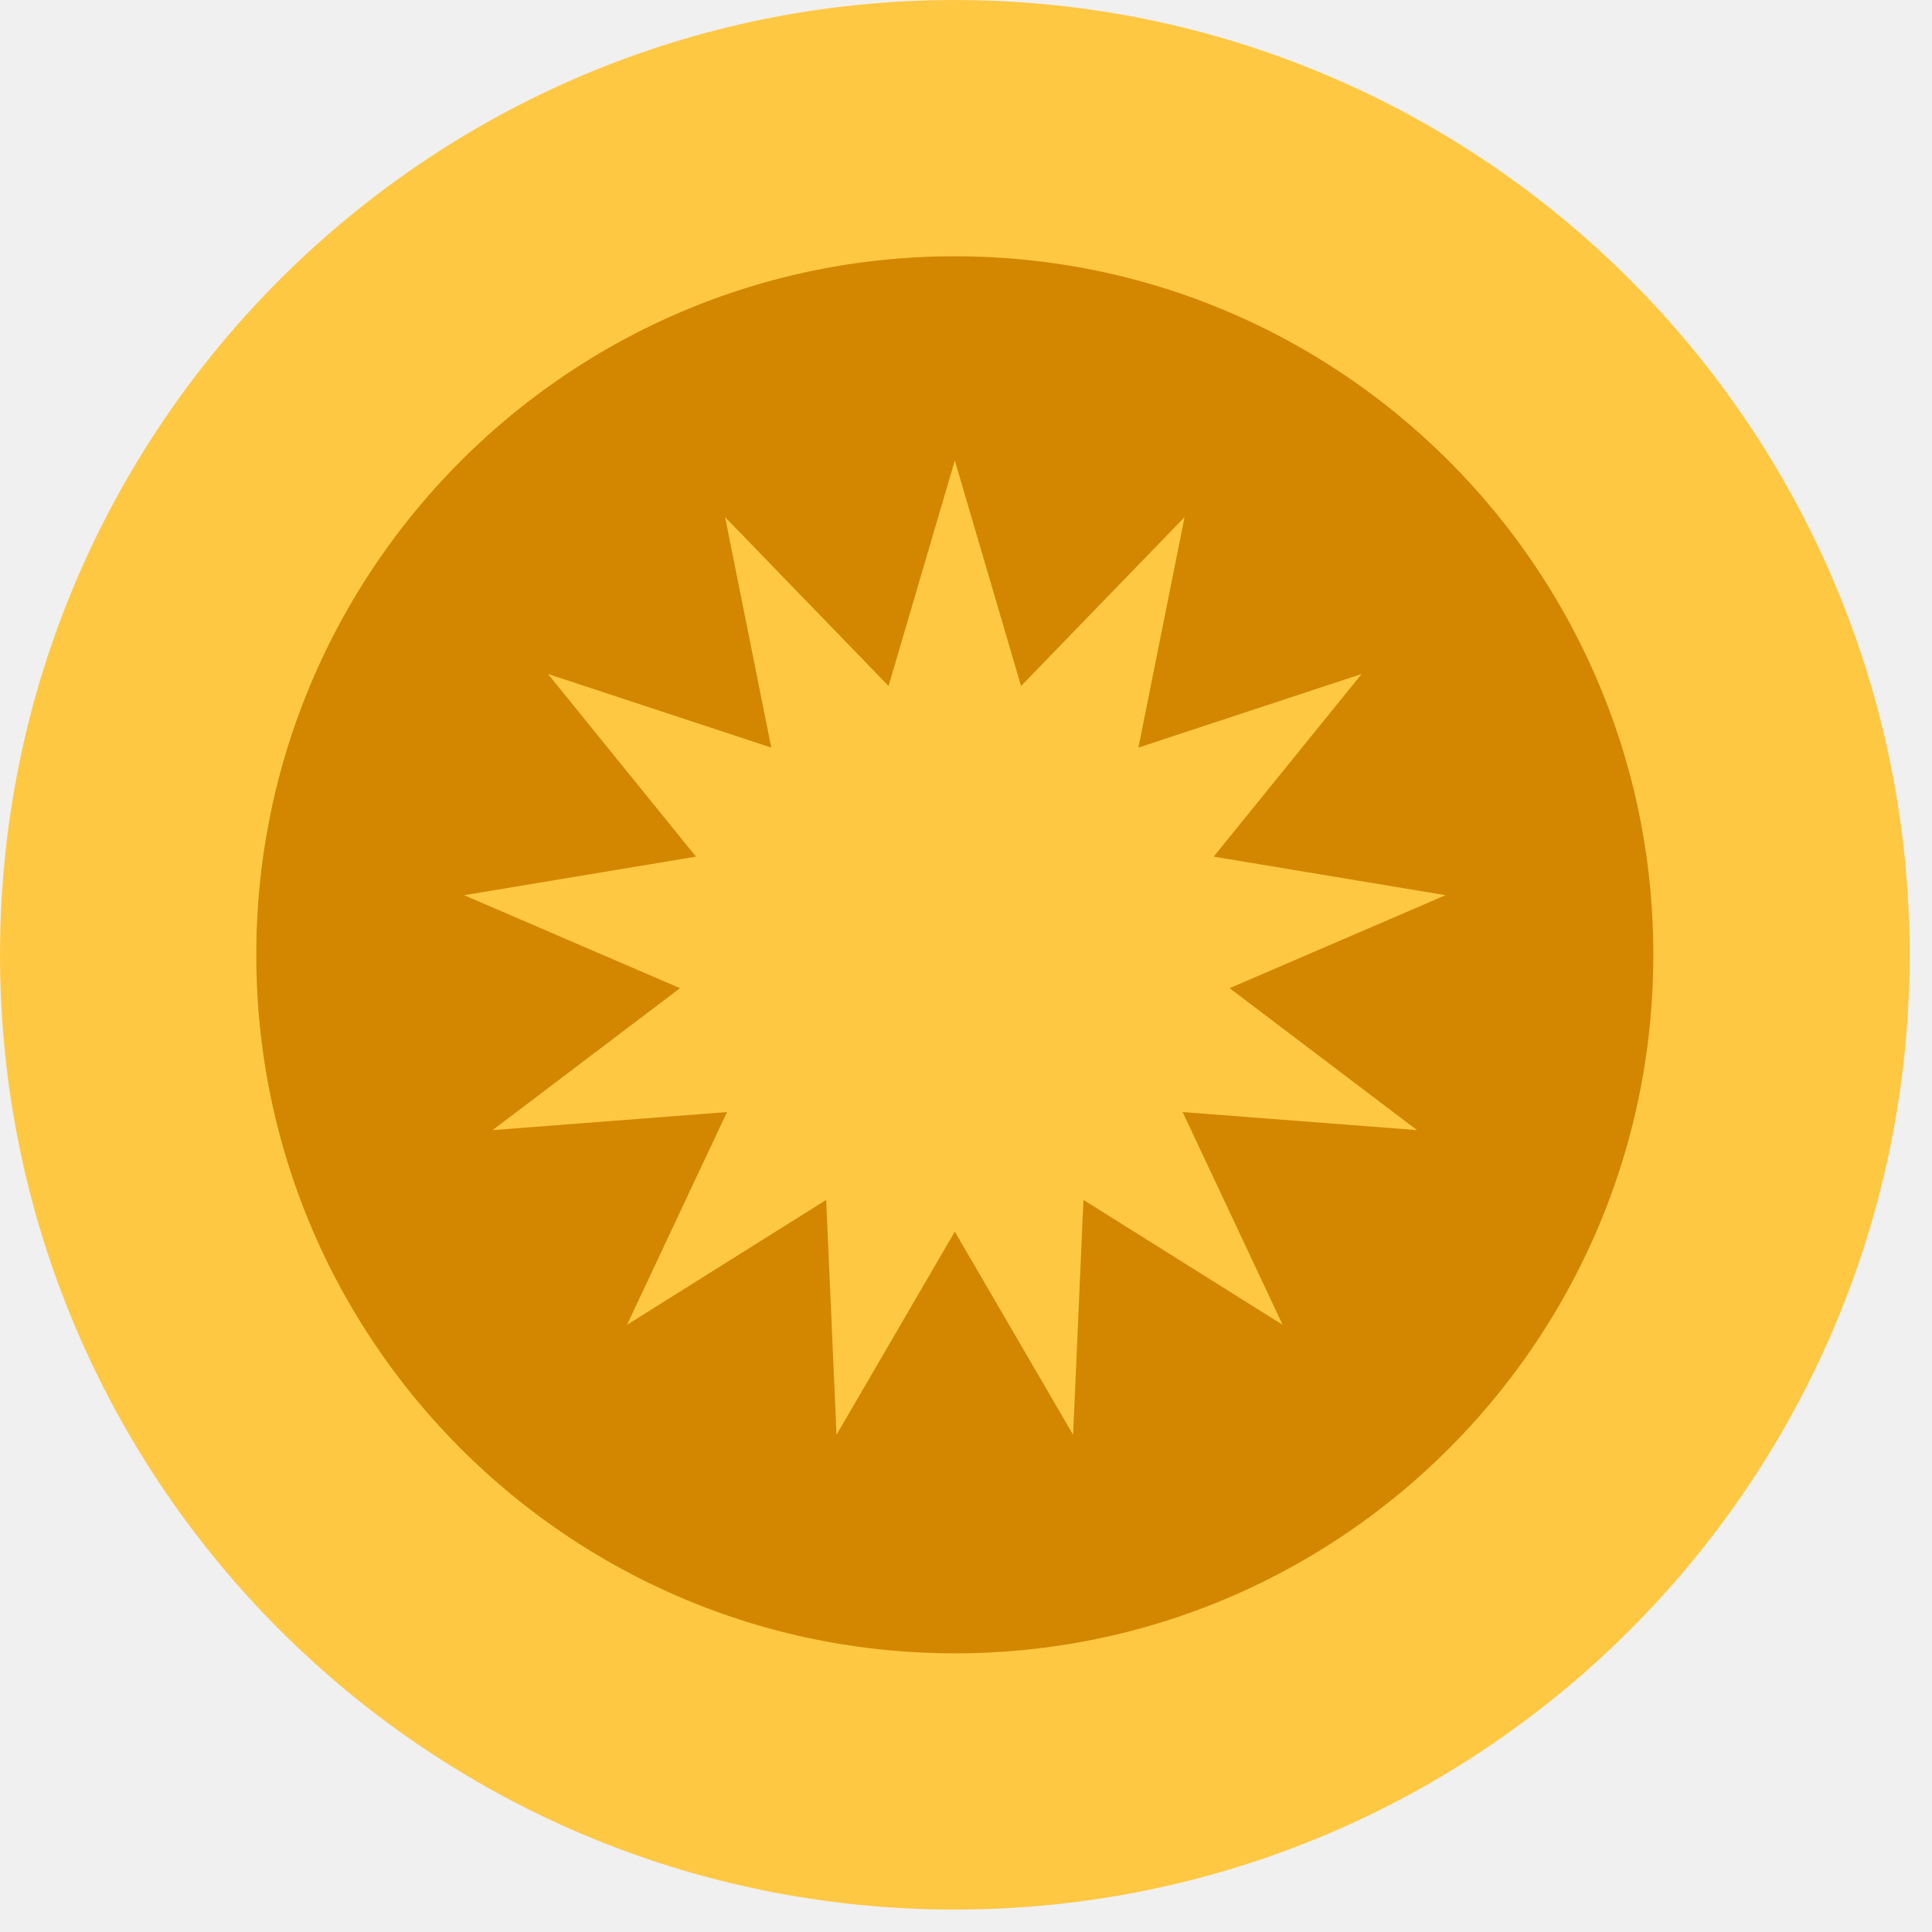
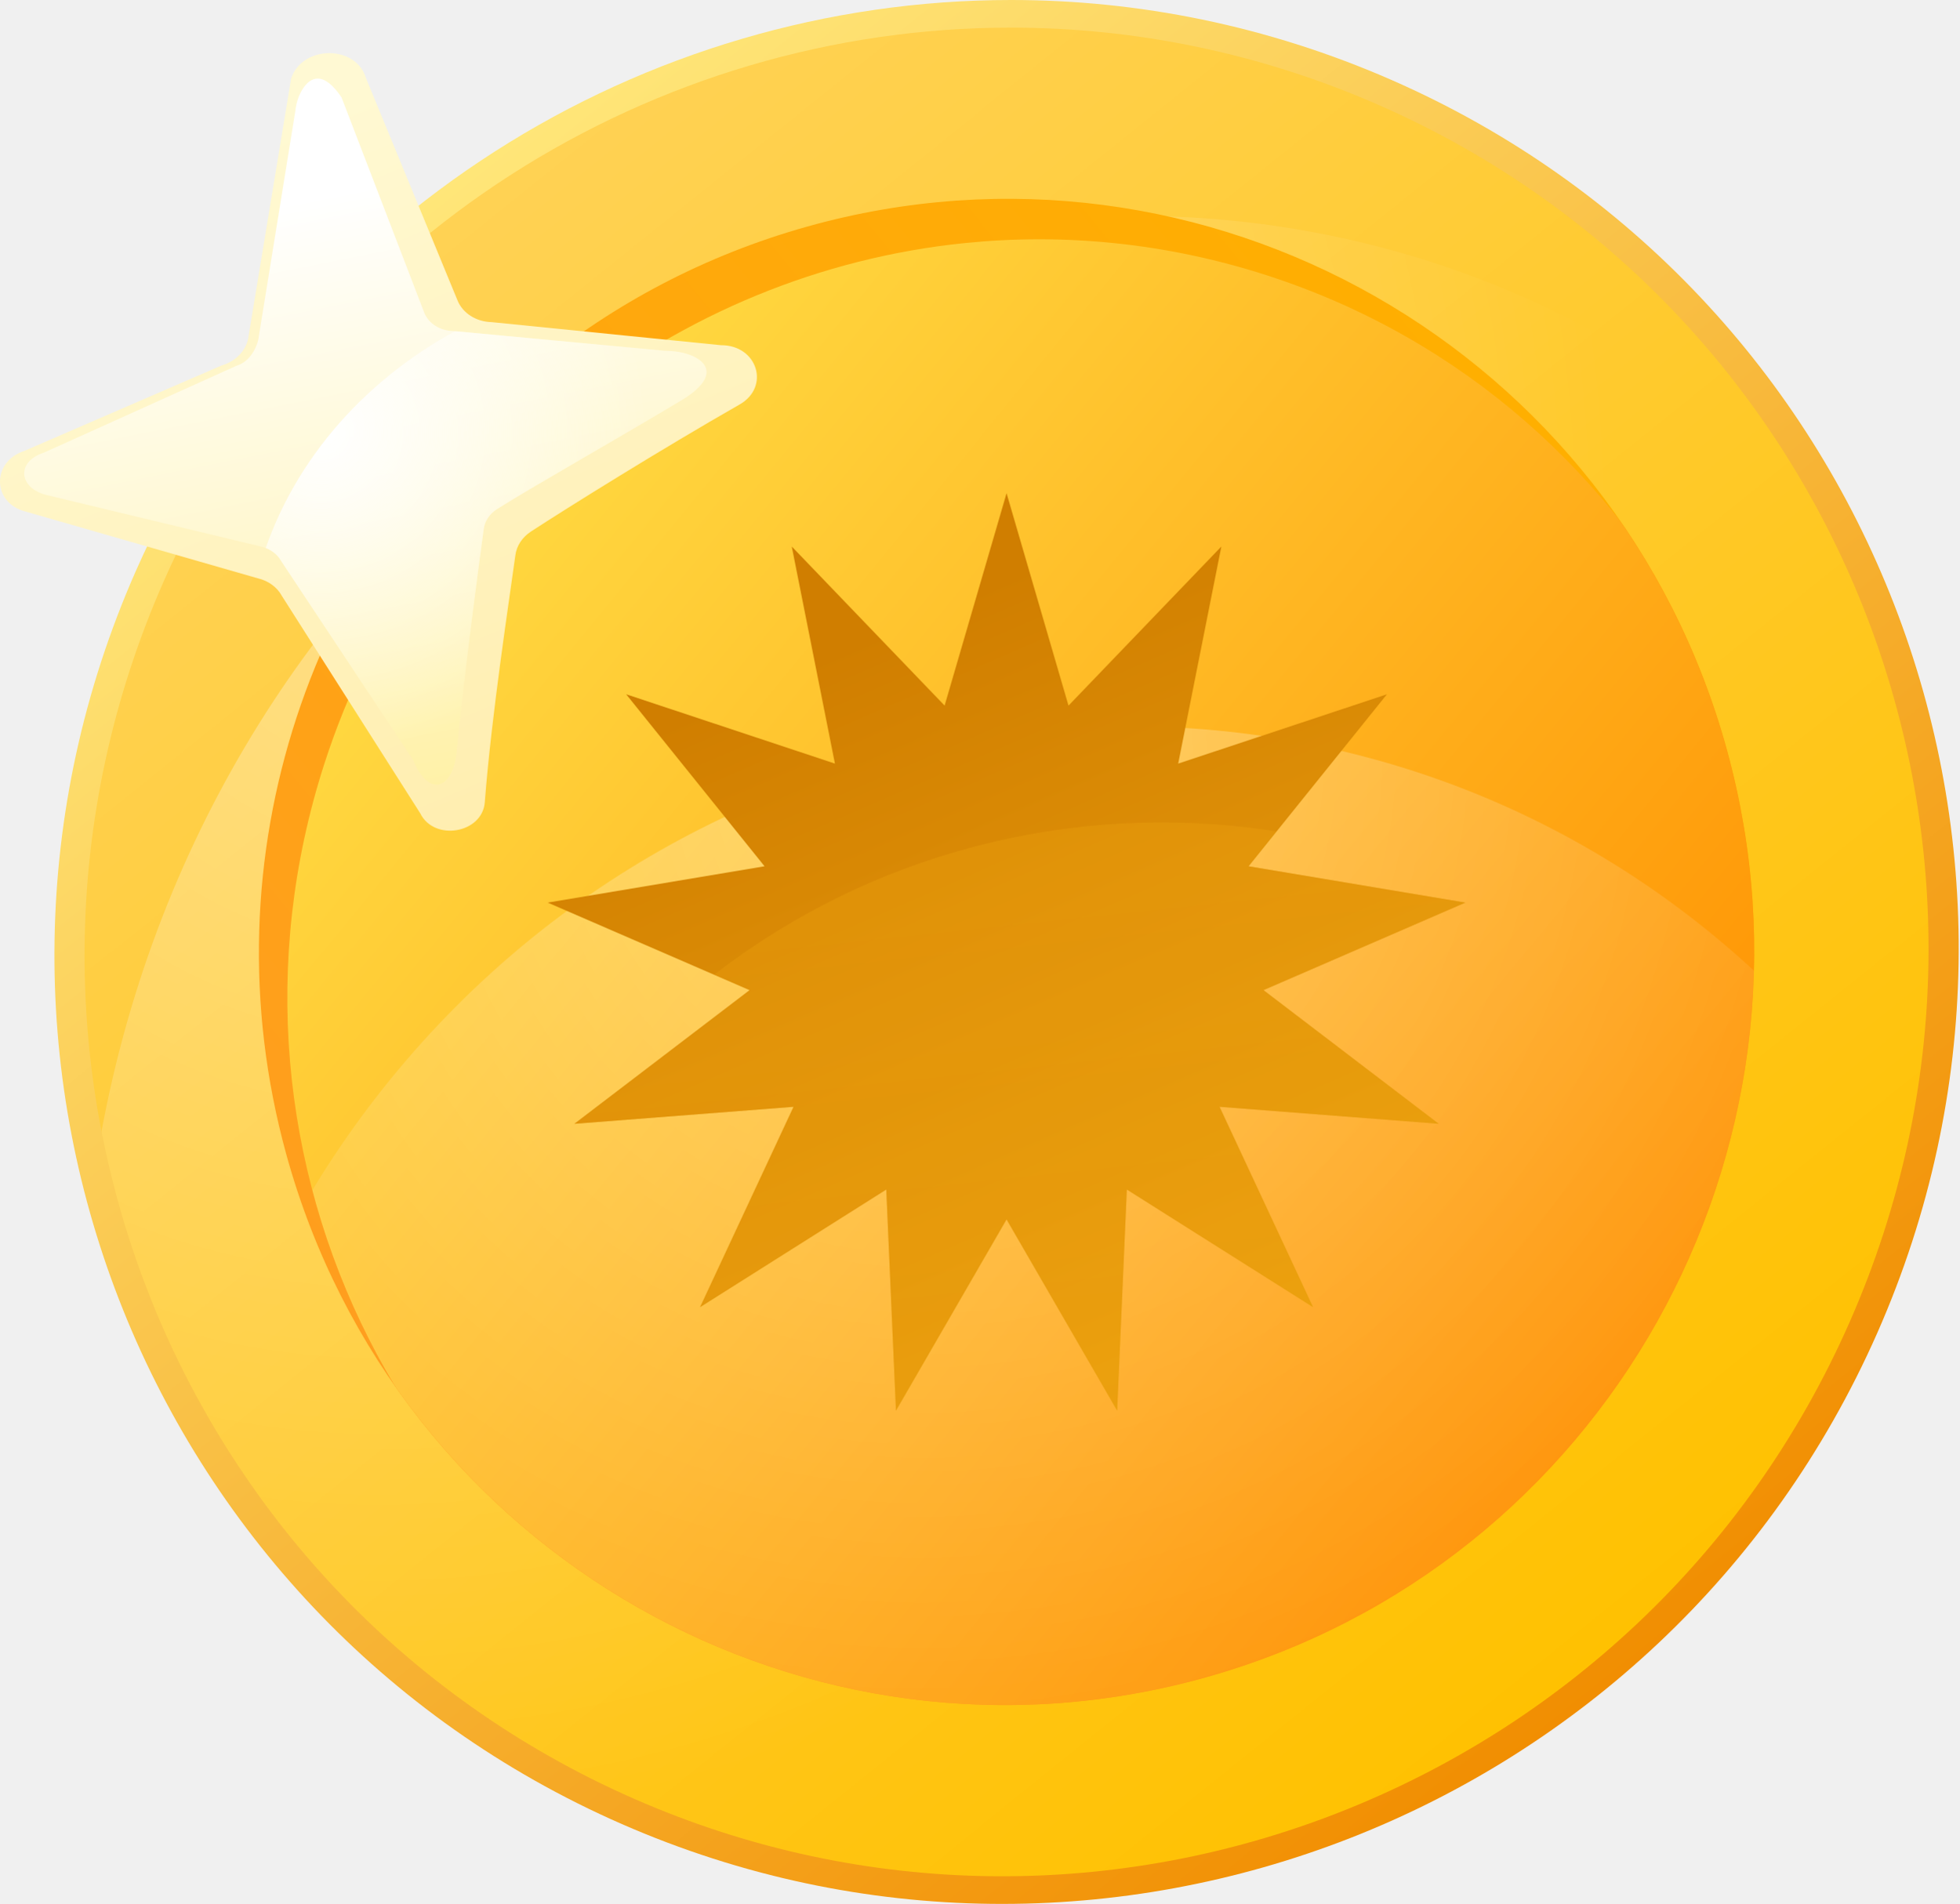
- <svg xmlns="http://www.w3.org/2000/svg" width="48" height="48" viewBox="0 0 48 48" fill="none">
-   <circle cx="23.722" cy="23.722" r="20.538" fill="#D38700" stroke="#FFC843" stroke-width="6.367" />
-   <path d="M23.722 11.441L25.368 17.044L29.43 12.848L28.283 18.574L33.829 16.745L30.153 21.283L35.914 22.241L30.549 24.551L35.205 28.077L29.382 27.629L31.866 32.914L26.918 29.811L26.661 35.646L23.722 30.599L20.783 35.646L20.526 29.811L15.579 32.914L18.062 27.629L12.239 28.077L16.895 24.551L11.531 22.241L17.292 21.283L13.615 16.745L19.162 18.574L18.015 12.848L22.076 17.044L23.722 11.441Z" fill="#FFC843" />
+ <svg xmlns="http://www.w3.org/2000/svg" width="606" height="589" viewBox="0 0 606 589" fill="none">
+   <path d="M42.028 176.611C-23.695 325.617 43.602 499.188 192.335 564.3C341.071 629.407 514.925 561.396 580.647 412.393C646.367 263.388 579.073 89.816 430.337 24.707C392.028 7.937 352.066 -0.003 312.701 6.47779e-07C199.233 0.005 90.822 65.987 42.028 176.611Z" fill="url(#paint0_linear_774_765)" />
+   <mask id="mask0_774_765" style="mask-type:luminance" maskUnits="userSpaceOnUse" x="16" y="0" width="590" height="590">
+     <path d="M42.028 176.611C-23.695 325.617 43.602 499.188 192.335 564.3C341.071 629.407 514.925 561.396 580.647 412.393C646.367 263.388 579.073 89.816 430.337 24.707C392.028 7.937 352.066 -0.003 312.701 6.47779e-07C199.233 0.005 90.822 65.987 42.028 176.611Z" fill="white" />
+   </mask>
+   <g mask="url(#mask0_774_765)">
+     <path d="M50.548 180.032C-13.095 324.713 52.072 493.25 196.099 556.473C340.13 619.69 508.482 553.652 572.125 408.973C635.765 264.291 570.601 95.755 426.571 32.535C389.474 16.251 350.777 8.542 312.657 8.544C202.779 8.549 97.798 72.617 50.548 180.032Z" fill="url(#paint1_linear_774_765)" />
+     <mask id="mask1_774_765" style="mask-type:luminance" maskUnits="userSpaceOnUse" x="26" y="8" width="571" height="573">
+       <path d="M50.548 180.032C-13.095 324.713 52.072 493.25 196.099 556.473C340.13 619.69 508.482 553.652 572.125 408.973C635.765 264.291 570.601 95.755 426.571 32.535C389.474 16.251 350.777 8.542 312.657 8.544C202.779 8.549 97.798 72.617 50.548 180.032Z" fill="white" />
+     </mask>
+     <g mask="url(#mask1_774_765)">
+       <path opacity="0.34" d="M33.054 341.603C71.571 157.512 241.526 37.303 412.659 73.108C583.792 108.914 691.299 287.175 652.782 471.266C614.265 655.357 444.311 775.566 273.177 739.761C102.044 703.955 -5.462 525.694 33.054 341.603Z" fill="url(#paint2_radial_774_765)" />
+     </g>
+   </g>
+   <path d="M88.499 356.945C122.539 480.887 249.903 553.405 372.97 518.919C496.043 484.435 568.218 356.003 534.174 232.061C500.138 108.119 372.774 35.601 249.703 70.086C218.139 78.93 189.937 93.942 166.001 113.485C96.611 170.142 63.189 264.791 88.499 356.945Z" fill="url(#paint3_linear_774_765)" />
+   <mask id="mask2_774_765" style="mask-type:luminance" maskUnits="userSpaceOnUse" x="80" y="61" width="463" height="467">
+     <path d="M88.499 356.945C122.539 480.887 249.903 553.405 372.97 518.919C496.043 484.435 568.218 356.003 534.174 232.061C500.138 108.119 372.774 35.601 249.703 70.086C218.139 78.93 189.937 93.942 166.001 113.485C96.611 170.142 63.189 264.791 88.499 356.945Z" fill="white" />
+   </mask>
+   <g mask="url(#mask2_774_765)">
+     <path d="M100.318 236.29C60.745 358.933 127.062 490.104 248.437 529.267C369.815 568.434 500.293 500.762 539.863 378.117C579.438 255.477 513.122 124.305 391.744 85.14C360.614 75.094 328.904 72.076 298.264 75.211C209.436 84.3 129.741 145.102 100.318 236.29Z" fill="url(#paint4_linear_774_765)" />
+     <mask id="mask3_774_765" style="mask-type:luminance" maskUnits="userSpaceOnUse" x="88" y="74" width="464" height="467">
+       <path d="M100.318 236.29C60.745 358.933 127.062 490.104 248.437 529.267C369.815 568.434 500.293 500.762 539.863 378.117C579.438 255.477 513.122 124.305 391.744 85.14C360.614 75.094 328.904 72.076 298.264 75.211C209.436 84.3 129.741 145.102 100.318 236.29Z" fill="white" />
+     </mask>
+     <g mask="url(#mask3_774_765)">
+       <path opacity="0.311" d="M120.86 333.766C222.982 208.383 405.68 188.115 528.925 288.496C652.172 388.878 669.296 571.897 567.174 697.28C465.051 822.664 282.354 842.932 159.108 742.55C35.862 642.169 18.738 459.15 120.86 333.766Z" fill="url(#paint5_radial_774_765)" />
+     </g>
+   </g>
+   <path d="M90.043 24.269L76.892 103.872C76.438 108.094 73.151 111.721 68.566 113.047L7.465 139.509C-2.611 142.844 -2.445 155.49 7.709 158.197L79.72 178.902C82.986 179.657 85.693 181.628 87.152 184.308L129.967 251.592C134.29 260.385 149.217 257.836 149.947 248.168C151.975 221.459 157.702 184.281 159.41 171.734C159.805 168.816 161.552 166.178 164.251 164.415C175.268 157.221 204.747 138.838 228.769 125.13C238.326 119.673 234.259 106.737 223.007 106.791L152.065 99.652C147.281 99.546 143.111 96.891 141.507 92.936L113.198 24.169C111.685 19.005 106.802 16.432 101.847 16.432C96.851 16.432 91.788 19.049 90.043 24.269Z" fill="url(#paint6_linear_774_765)" />
+   <path d="M93.483 27.74C92.22 29.805 91.593 32.115 91.327 34.433L80.069 103.942C79.688 107.443 77.133 111.987 73.264 113.094L13.519 140.047C5.01 142.826 5.708 150.886 14.288 153.111L80.661 169.069C83.419 169.689 85.708 171.315 86.943 173.535L127.82 235.217C132.888 247.345 140.176 243.526 141.213 232.809C143.511 209.079 148.2 173.975 149.629 163.582C149.963 161.163 151.432 158.973 153.711 157.511C163.01 151.535 190.781 135.844 210.659 123.907C226.35 114.486 215.337 108.466 205.832 108.526L140.188 102.404C136.149 102.321 132.623 100.131 131.267 96.855L105.634 30.132C102.948 26.113 100.452 24.313 98.251 24.313C96.444 24.313 94.835 25.531 93.483 27.74Z" fill="url(#paint7_linear_774_765)" />
+   <mask id="mask4_774_765" style="mask-type:luminance" maskUnits="userSpaceOnUse" x="7" y="24" width="212" height="219">
+     <path d="M93.483 27.74C92.22 29.805 91.593 32.115 91.327 34.433L80.069 103.942C79.688 107.443 77.133 111.987 73.264 113.094L13.519 140.047C5.01 142.826 5.708 150.886 14.288 153.111L80.661 169.069C83.419 169.689 85.708 171.315 86.943 173.535L127.82 235.217C132.888 247.345 140.176 243.526 141.213 232.809C143.511 209.079 148.2 173.975 149.629 163.582C149.963 161.163 151.432 158.973 153.711 157.511C163.01 151.535 190.781 135.844 210.659 123.907C226.35 114.486 215.337 108.466 205.832 108.526L140.188 102.404C136.149 102.321 132.623 100.131 131.267 96.855L105.634 30.132C102.948 26.113 100.452 24.313 98.251 24.313C96.444 24.313 94.835 25.531 93.483 27.74Z" fill="white" />
+   </mask>
+   <g mask="url(#mask4_774_765)">
+     <path d="M76.081 205.508C76.081 138.819 136.571 84.757 211.188 84.757C285.807 84.757 346.296 138.819 346.296 205.508C346.296 272.197 285.807 326.259 211.188 326.259C136.571 326.259 76.081 272.197 76.081 205.508Z" fill="url(#paint8_radial_774_765)" />
+   </g>
+   <path d="M311.337 152.576L330.497 218.288L377.778 169.072L364.428 236.227L428.998 214.783L386.197 267.996L453.264 279.235L390.816 306.316L445.015 347.665L377.227 342.411L406.143 404.396L348.544 368.008L345.552 436.43L311.337 377.246L277.122 436.43L274.13 368.008L216.531 404.396L245.447 342.411L177.658 347.665L231.858 306.316L169.41 279.235L236.477 267.996L193.675 214.783L258.246 236.227L244.896 169.072L292.177 218.288L311.337 152.576Z" fill="url(#paint9_linear_774_765)" />
+   <mask id="mask5_774_765" style="mask-type:luminance" maskUnits="userSpaceOnUse" x="169" y="152" width="285" height="285">
+     <path d="M311.337 152.576L330.497 218.288L377.778 169.072L364.428 236.227L428.998 214.783L386.197 267.996L453.264 279.235L390.816 306.316L445.015 347.665L377.227 342.411L406.143 404.396L348.544 368.008L345.552 436.43L311.337 377.246L277.122 436.43L274.13 368.008L216.531 404.396L245.447 342.411L177.658 347.665L231.858 306.316L169.41 279.235L236.477 267.996L193.675 214.783L258.246 236.227L244.896 169.072L292.177 218.288L311.337 152.576Z" fill="white" />
+   </mask>
+   <g mask="url(#mask5_774_765)">
+     <path opacity="0.309" d="M335.348 255.715C458.833 242.651 569.436 331.308 582.387 453.735C595.339 576.162 505.735 685.999 382.25 699.062C258.766 712.126 148.163 623.47 135.21 501.043C122.259 378.615 211.863 268.779 335.348 255.715ZM355.174 443.12C336.085 445.14 322.233 462.119 324.235 481.045C326.238 499.971 343.335 513.676 362.424 511.656C381.514 509.637 395.365 492.657 393.363 473.732C391.361 454.807 374.263 441.102 355.174 443.12Z" fill="url(#paint10_linear_774_765)" />
+   </g>
+   <defs>
+     <linearGradient id="paint0_linear_774_765" x1="141.373" y1="42.057" x2="519.225" y2="513.577" gradientUnits="userSpaceOnUse">
+       <stop offset="0.006" stop-color="#FFE77A" />
+       <stop offset="1" stop-color="#F18D00" />
+     </linearGradient>
+     <linearGradient id="paint1_linear_774_765" x1="146.75" y1="49.381" x2="513.854" y2="506.25" gradientUnits="userSpaceOnUse">
+       <stop stop-color="#FFD255" />
+       <stop offset="1" stop-color="#FFC100" />
+     </linearGradient>
+     <radialGradient id="paint2_radial_774_765" cx="0" cy="0" r="1" gradientTransform="matrix(289.681 245.174 -238.176 315.871 123.348 167.166)" gradientUnits="userSpaceOnUse">
+       <stop stop-color="white" />
+       <stop offset="1" stop-color="white" stop-opacity="0" />
+     </radialGradient>
+     <linearGradient id="paint3_linear_774_765" x1="131.515" y1="441.302" x2="491.159" y2="147.704" gradientUnits="userSpaceOnUse">
+       <stop stop-color="#FF9E1E" />
+       <stop offset="1" stop-color="#FFAF00" />
+     </linearGradient>
+     <linearGradient id="paint4_linear_774_765" x1="104.58" y1="194.765" x2="462.512" y2="488.465" gradientUnits="userSpaceOnUse">
+       <stop stop-color="#FFDA42" />
+       <stop offset="1" stop-color="#FF9000" />
+     </linearGradient>
+     <radialGradient id="paint5_radial_774_765" cx="0" cy="0" r="1" gradientTransform="matrix(55.8114 348.819 -348.629 60.8322 290.525 237.31)" gradientUnits="userSpaceOnUse">
+       <stop stop-color="white" />
+       <stop offset="1" stop-color="white" stop-opacity="0" />
+     </radialGradient>
+     <linearGradient id="paint6_linear_774_765" x1="100.705" y1="28.383" x2="196.545" y2="254.948" gradientUnits="userSpaceOnUse">
+       <stop stop-color="#FFF9D3" />
+       <stop offset="1" stop-color="#FFEDAD" />
+     </linearGradient>
+     <linearGradient id="paint7_linear_774_765" x1="99.673" y1="60.769" x2="136.941" y2="246.773" gradientUnits="userSpaceOnUse">
+       <stop stop-color="white" />
+       <stop offset="1" stop-color="#FFF1A6" />
+     </linearGradient>
+     <radialGradient id="paint8_radial_774_765" cx="0" cy="0" r="1" gradientTransform="matrix(90.7123 42.6608 -43.5124 88.9367 99.6808 133.925)" gradientUnits="userSpaceOnUse">
+       <stop stop-color="white" />
+       <stop offset="1" stop-color="#FFFFFD" stop-opacity="0" />
+     </radialGradient>
+     <linearGradient id="paint9_linear_774_765" x1="353.686" y1="440.926" x2="250.693" y2="204.099" gradientUnits="userSpaceOnUse">
+       <stop stop-color="#F0A611" />
+       <stop offset="1" stop-color="#D07E00" />
+     </linearGradient>
+     <linearGradient id="paint10_linear_774_765" x1="335.348" y1="255.715" x2="382.25" y2="699.063" gradientUnits="userSpaceOnUse">
+       <stop stop-color="#F0A611" />
+       <stop offset="1" stop-color="#D07E00" />
+     </linearGradient>
+   </defs>
</svg>
